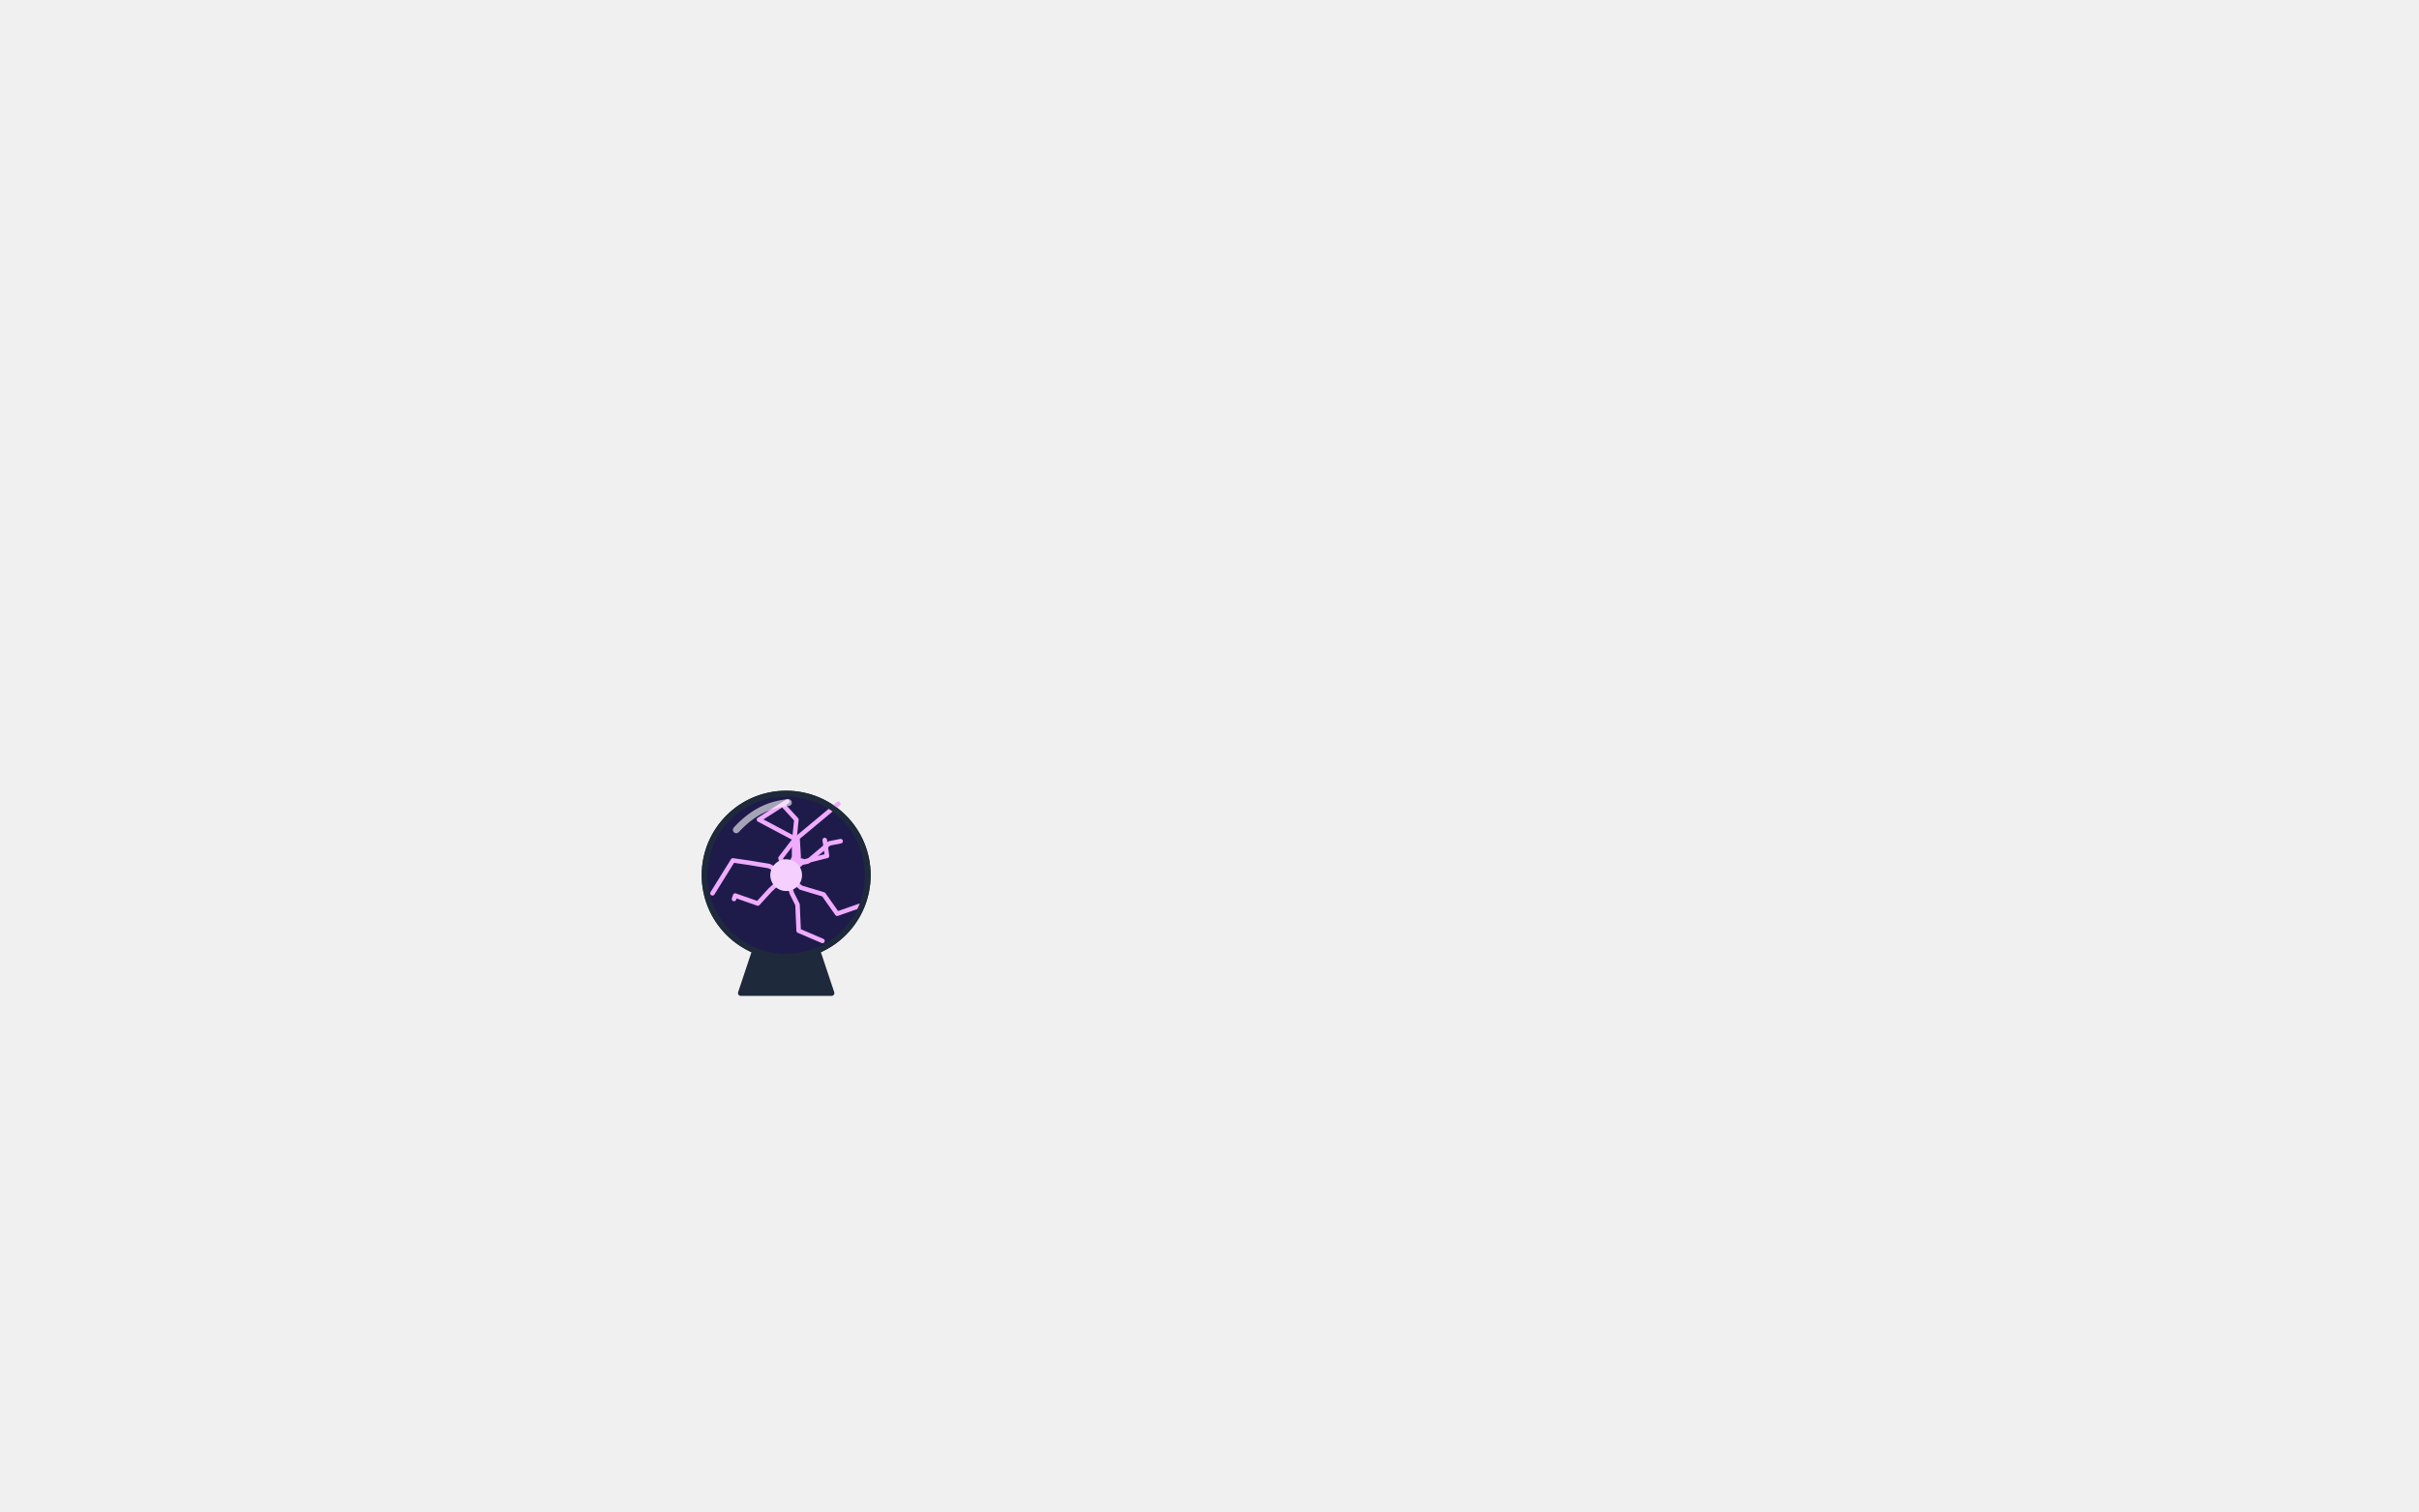
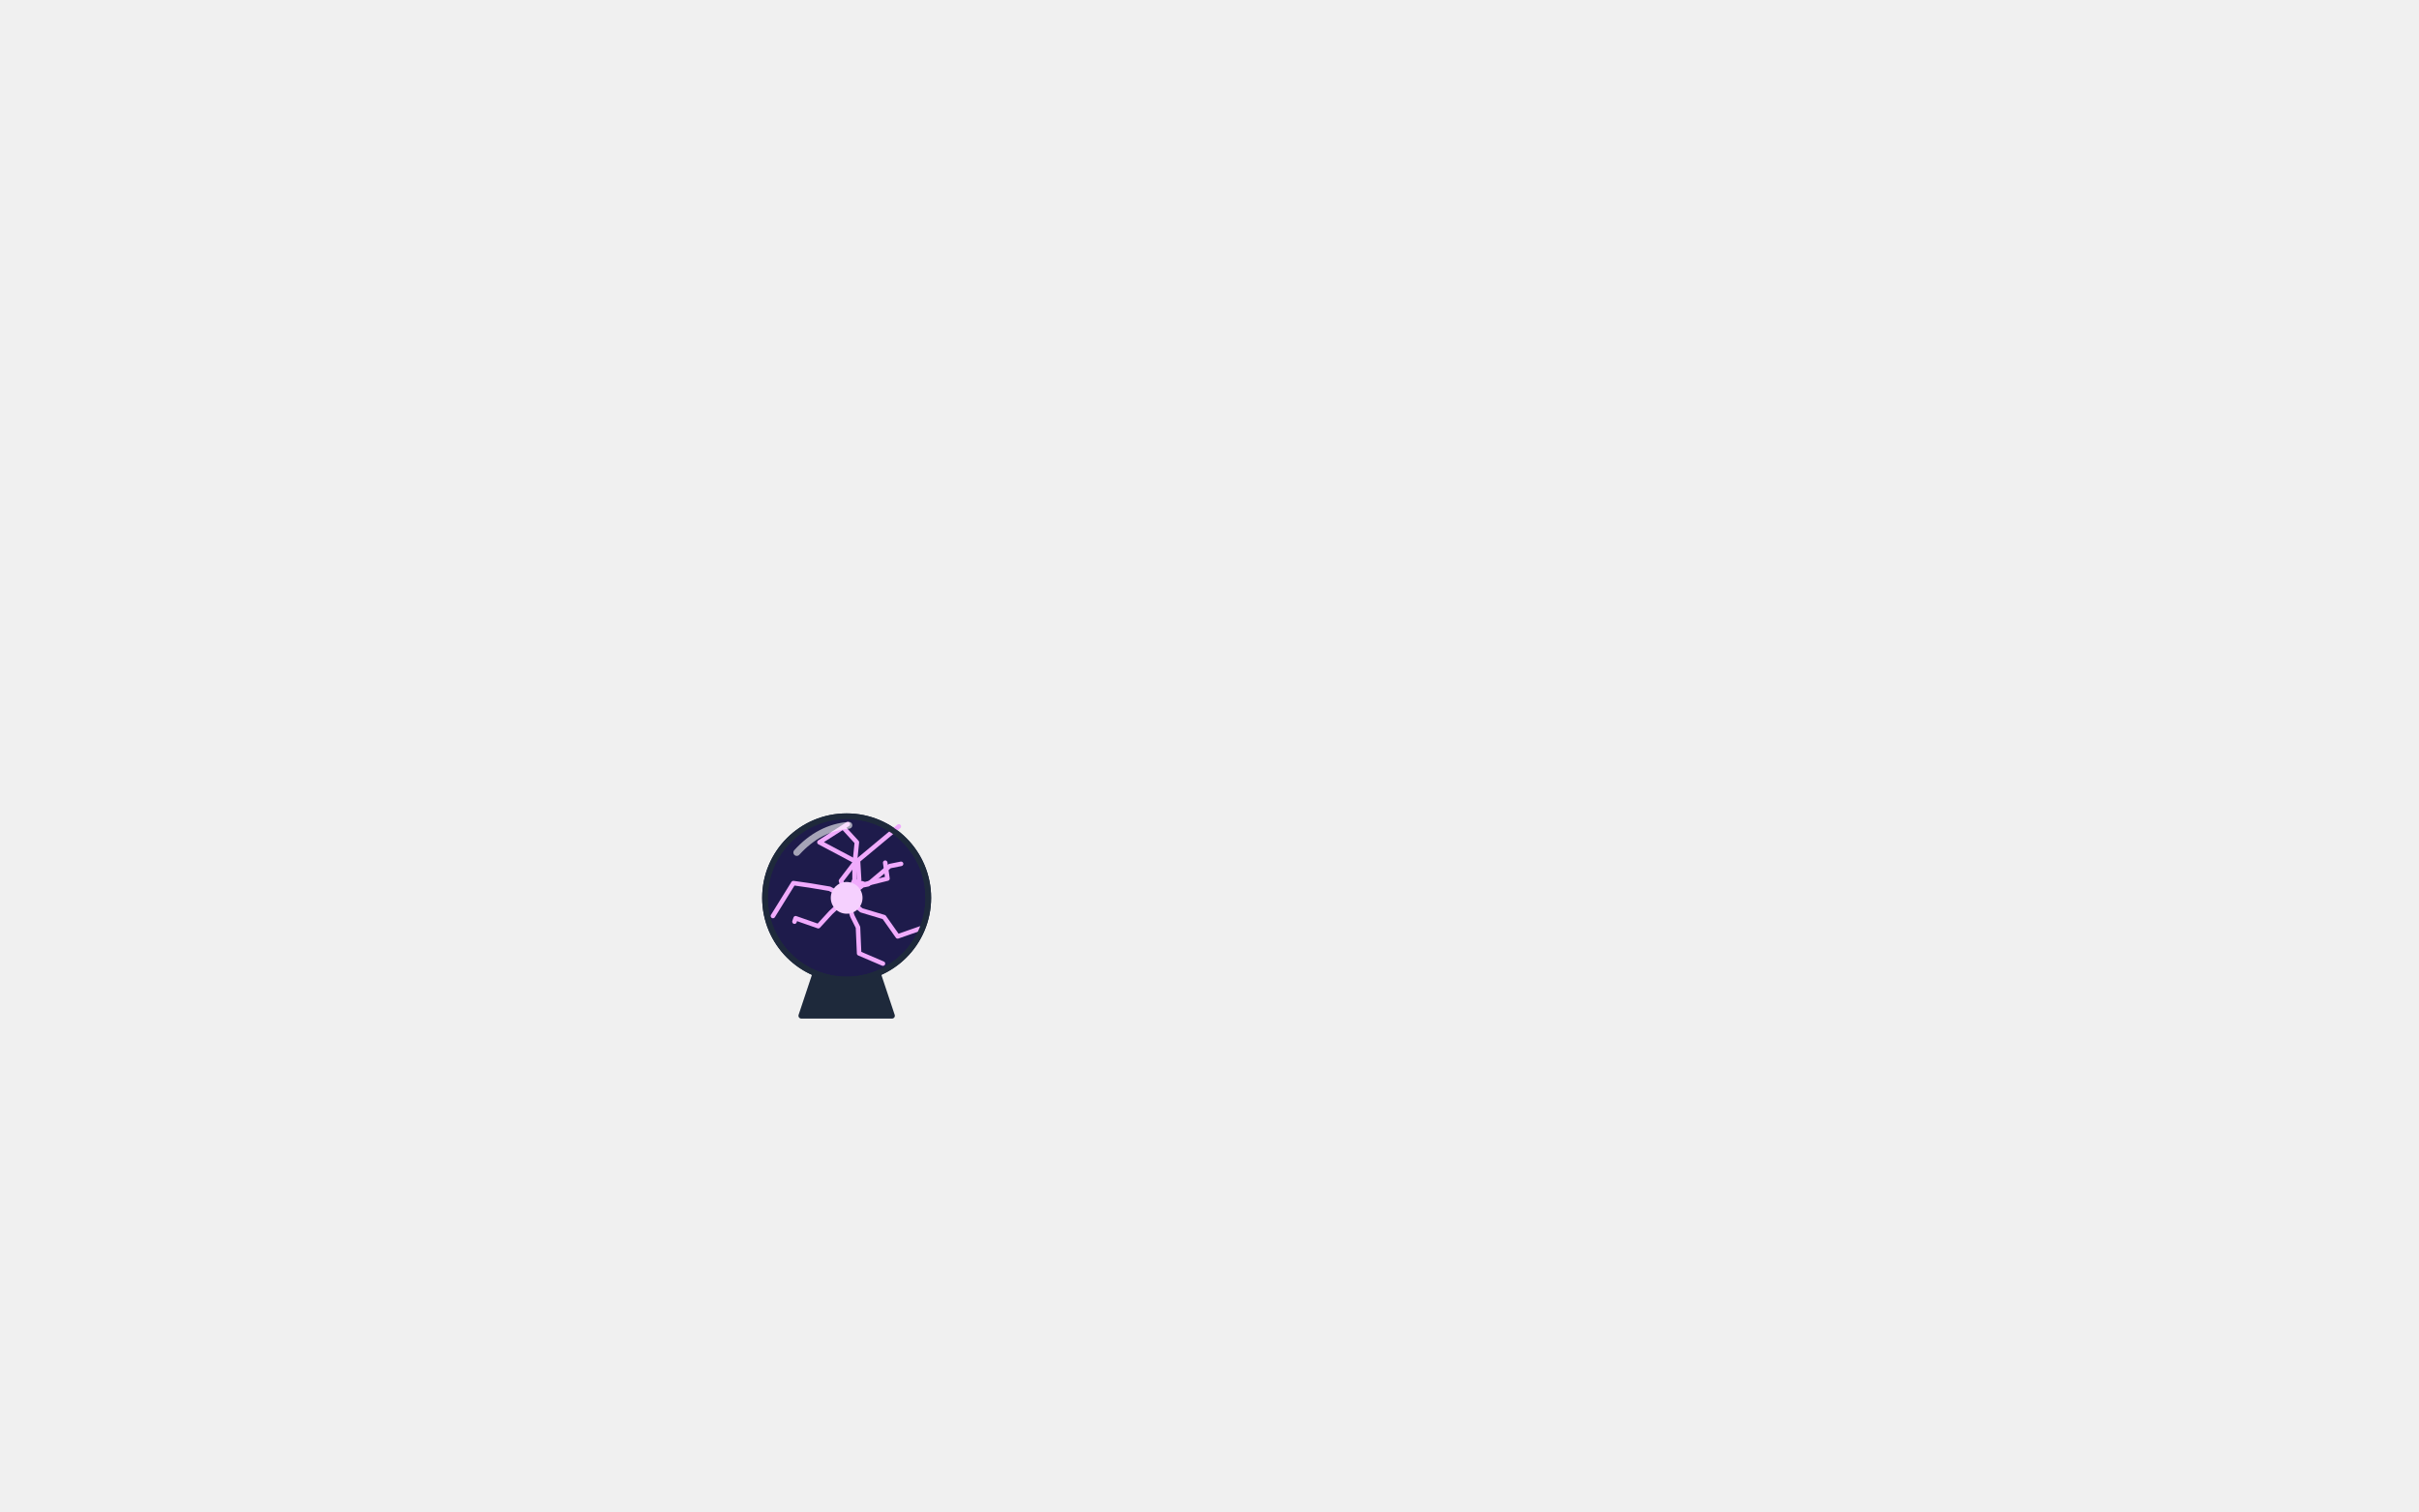
<svg xmlns="http://www.w3.org/2000/svg" viewBox="0 0 1600 1000" width="1600" height="1000">
  <style>
.anim{transform-box:view-box}

    .tend{animation:tend .45s steps(1) infinite}.t1{animation-duration:.33s}.t2{animation-duration:.6s}
    @keyframes tend{0%{opacity:1}50%{opacity:.25}}
    .core{animation:core .5s ease-in-out infinite alternate;transform-box:fill-box;transform-origin:center}
    @keyframes core{from{transform:scale(.8)}to{transform:scale(1.3)}}</style>
  <g stroke="#1e293b" stroke-width="5" stroke-linejoin="round" stroke-linecap="round">
-     <g transform="translate(520 657) scale(0.75)">
+     <g transform="translate(560 672) scale(0.75)">
      <path d="M-40 0 L40 0 L28 -36 L-28 -36 Z" fill="#1e293b" />
      <g transform="translate(0 -104)">
        <circle r="72" fill="#1e1b4b" />
        <g>
          <path class="anim tend t0" style="animation-delay:-0.00s" d="M0 0 L-15 -8 L-33 -11 L-47 -13 L-65 16" fill="none" stroke="#f0abfc" stroke-width="4" />
          <path class="anim tend t1" style="animation-delay:-0.11s" d="M0 0 L-14 13 L-25 25 L-45 18 L-46 21" fill="none" stroke="#f0abfc" stroke-width="4" />
          <path class="anim tend t2" style="animation-delay:-0.22s" d="M0 0 L13 11 L33 17 L45 34 L65 27" fill="none" stroke="#f0abfc" stroke-width="4" />
          <path class="anim tend t0" style="animation-delay:-0.33s" d="M0 0 L13 -13 L16 -12 L36 -17 L34 -31" fill="none" stroke="#f0abfc" stroke-width="4" />
          <path class="anim tend t1" style="animation-delay:-0.44s" d="M0 0 L11 -16 L10 -33 L28 -48 L46 -63" fill="none" stroke="#f0abfc" stroke-width="4" />
          <path class="anim tend t2" style="animation-delay:-0.55s" d="M0 0 L7 -16 L7 -29 L9 -49 L-2 -61" fill="none" stroke="#f0abfc" stroke-width="4" />
          <path class="anim tend t0" style="animation-delay:-0.66s" d="M0 0 L5 16 L10 26 L11 49 L32 58" fill="none" stroke="#f0abfc" stroke-width="4" />
          <path class="anim tend t1" style="animation-delay:-0.77s" d="M0 0 L14 -11 L19 -12 L38 -28 L48 -30" fill="none" stroke="#f0abfc" stroke-width="4" />
          <path class="anim tend t2" style="animation-delay:-0.88s" d="M0 0 L-5 -15 L8 -32 L-24 -49 L1 -65" fill="none" stroke="#f0abfc" stroke-width="4" />
          <animateTransform attributeName="transform" type="rotate" from="0 0 0" to="360 0 0" dur="6s" begin="0s" repeatCount="indefinite" additive="sum" />
        </g>
        <circle class="anim core" r="14" fill="#f5d0fe" stroke="none" />
        <circle r="72" fill="none" stroke-width="5" />
        <path d="M-44 -40 q20 -22 46 -24" fill="none" stroke="#fff" stroke-opacity="0.6" stroke-width="6" />
      </g>
    </g>
  </g>
</svg>
